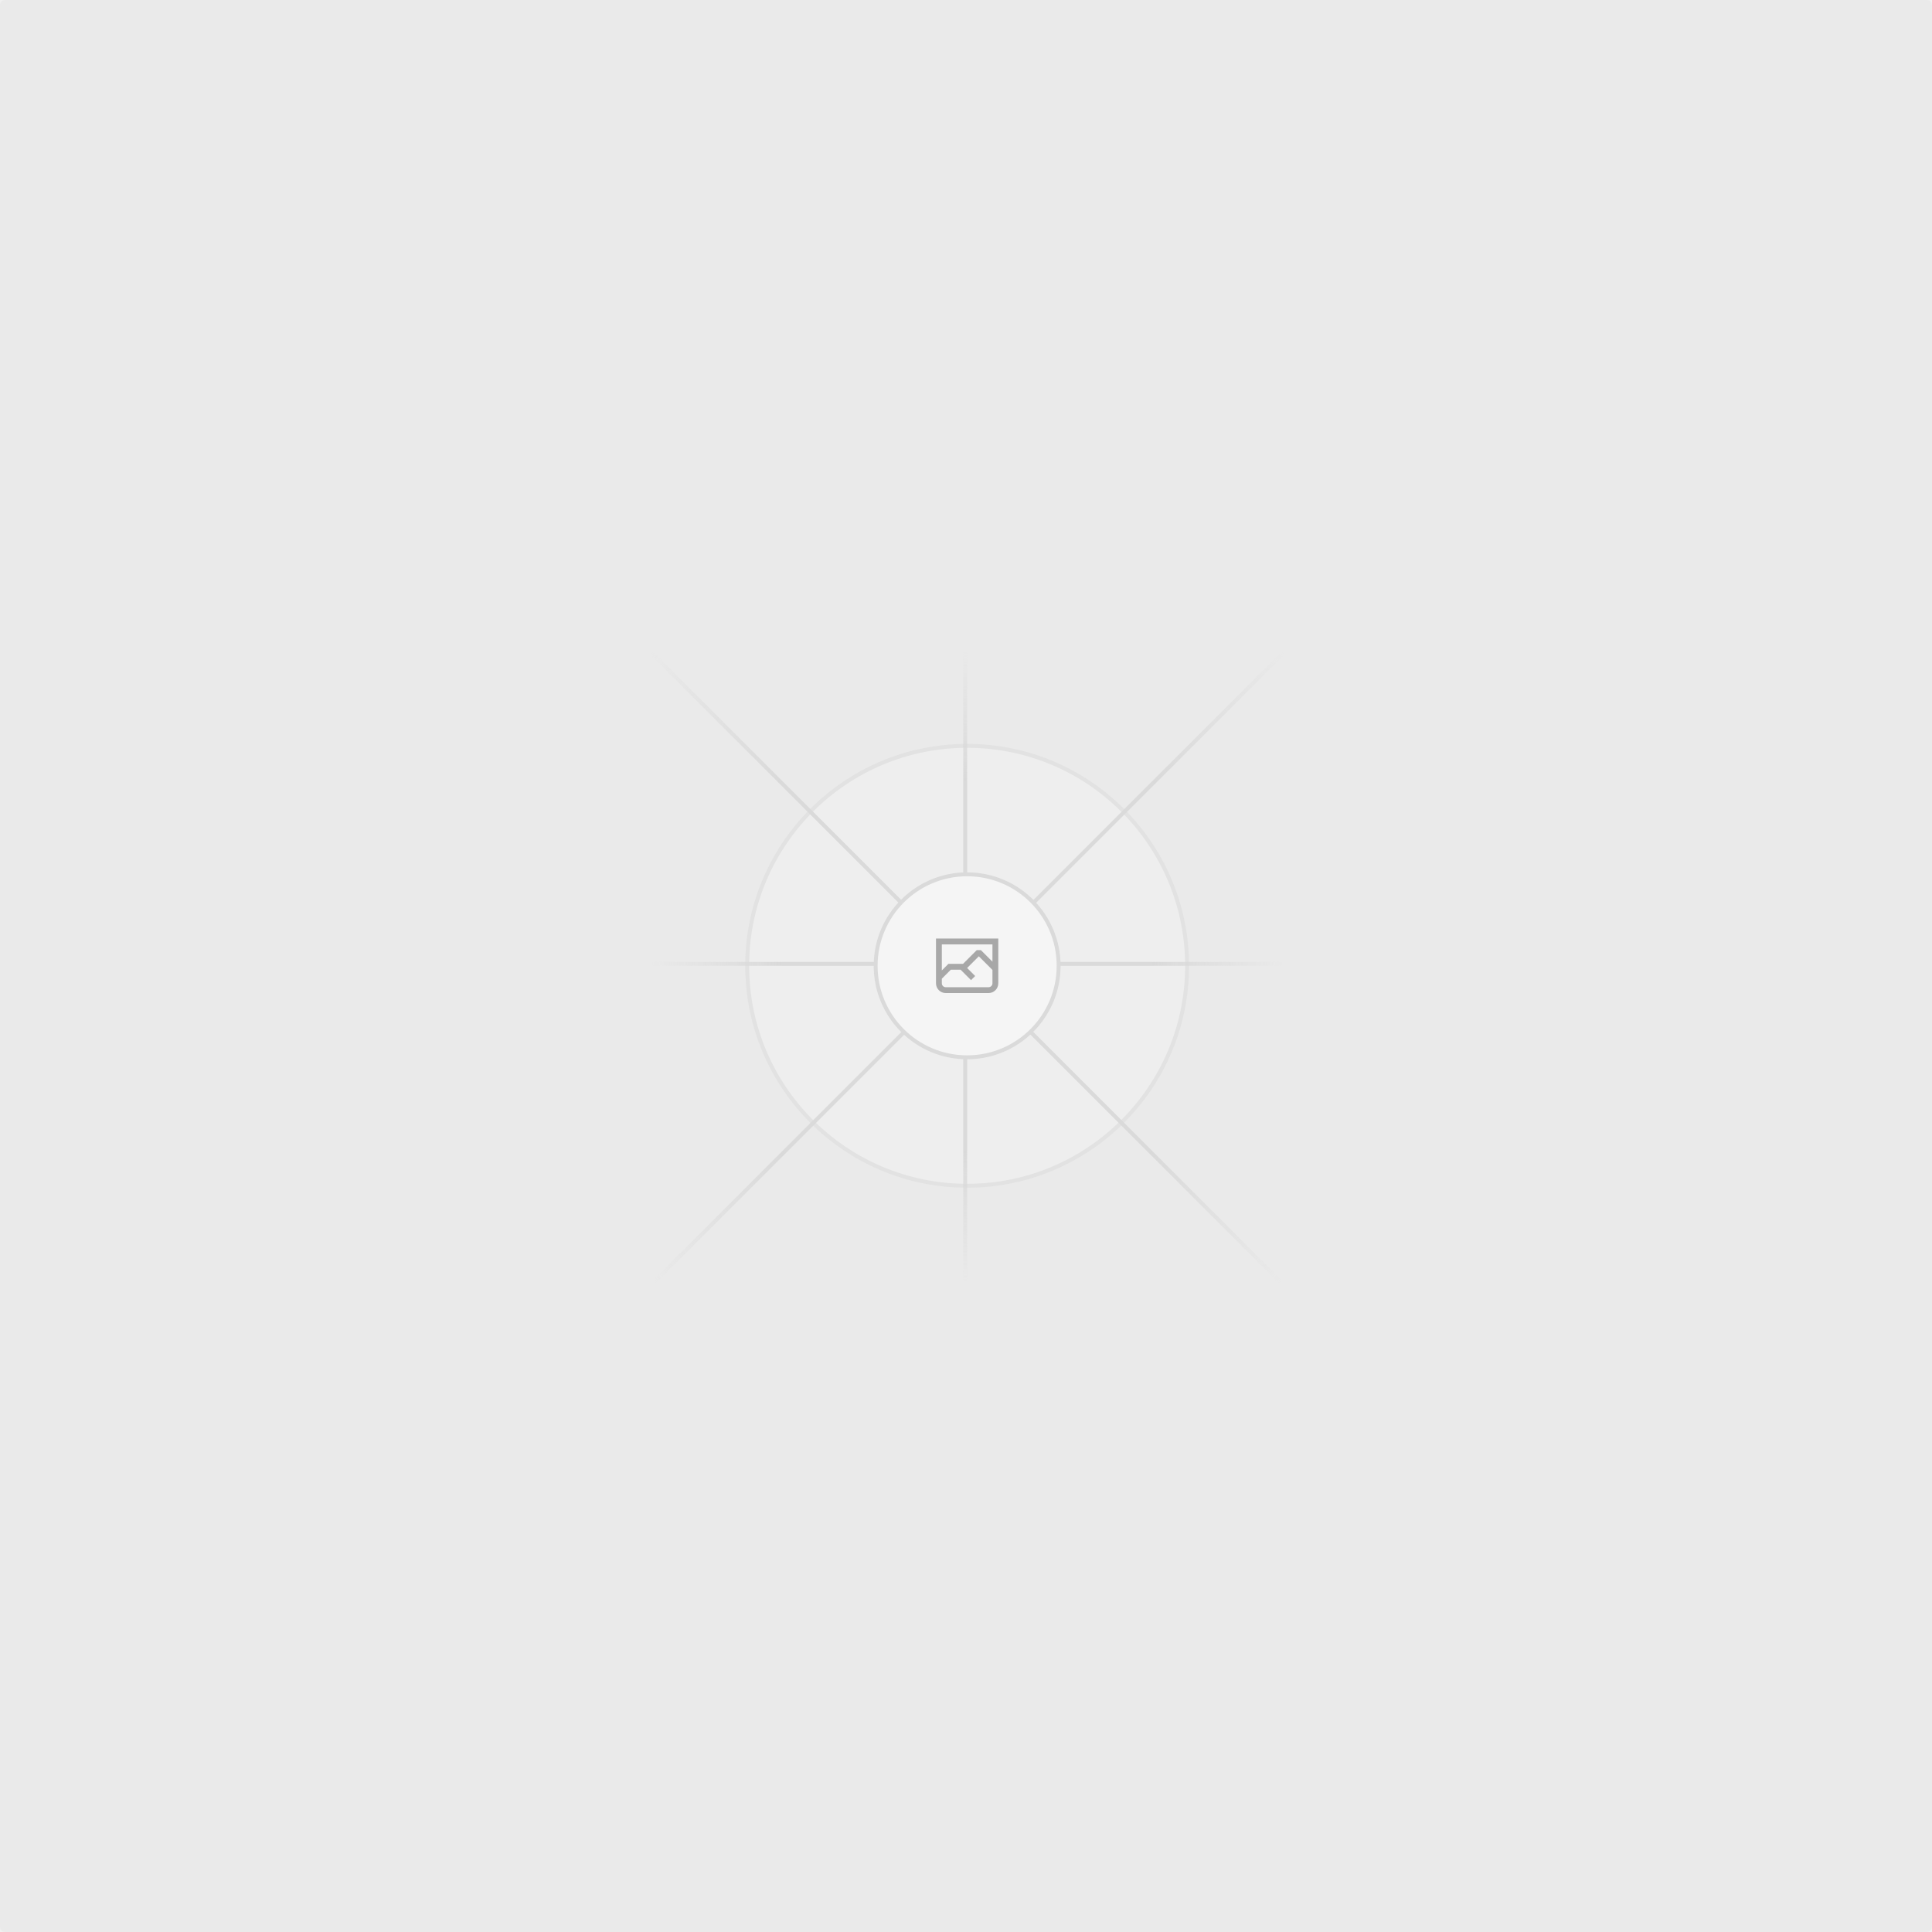
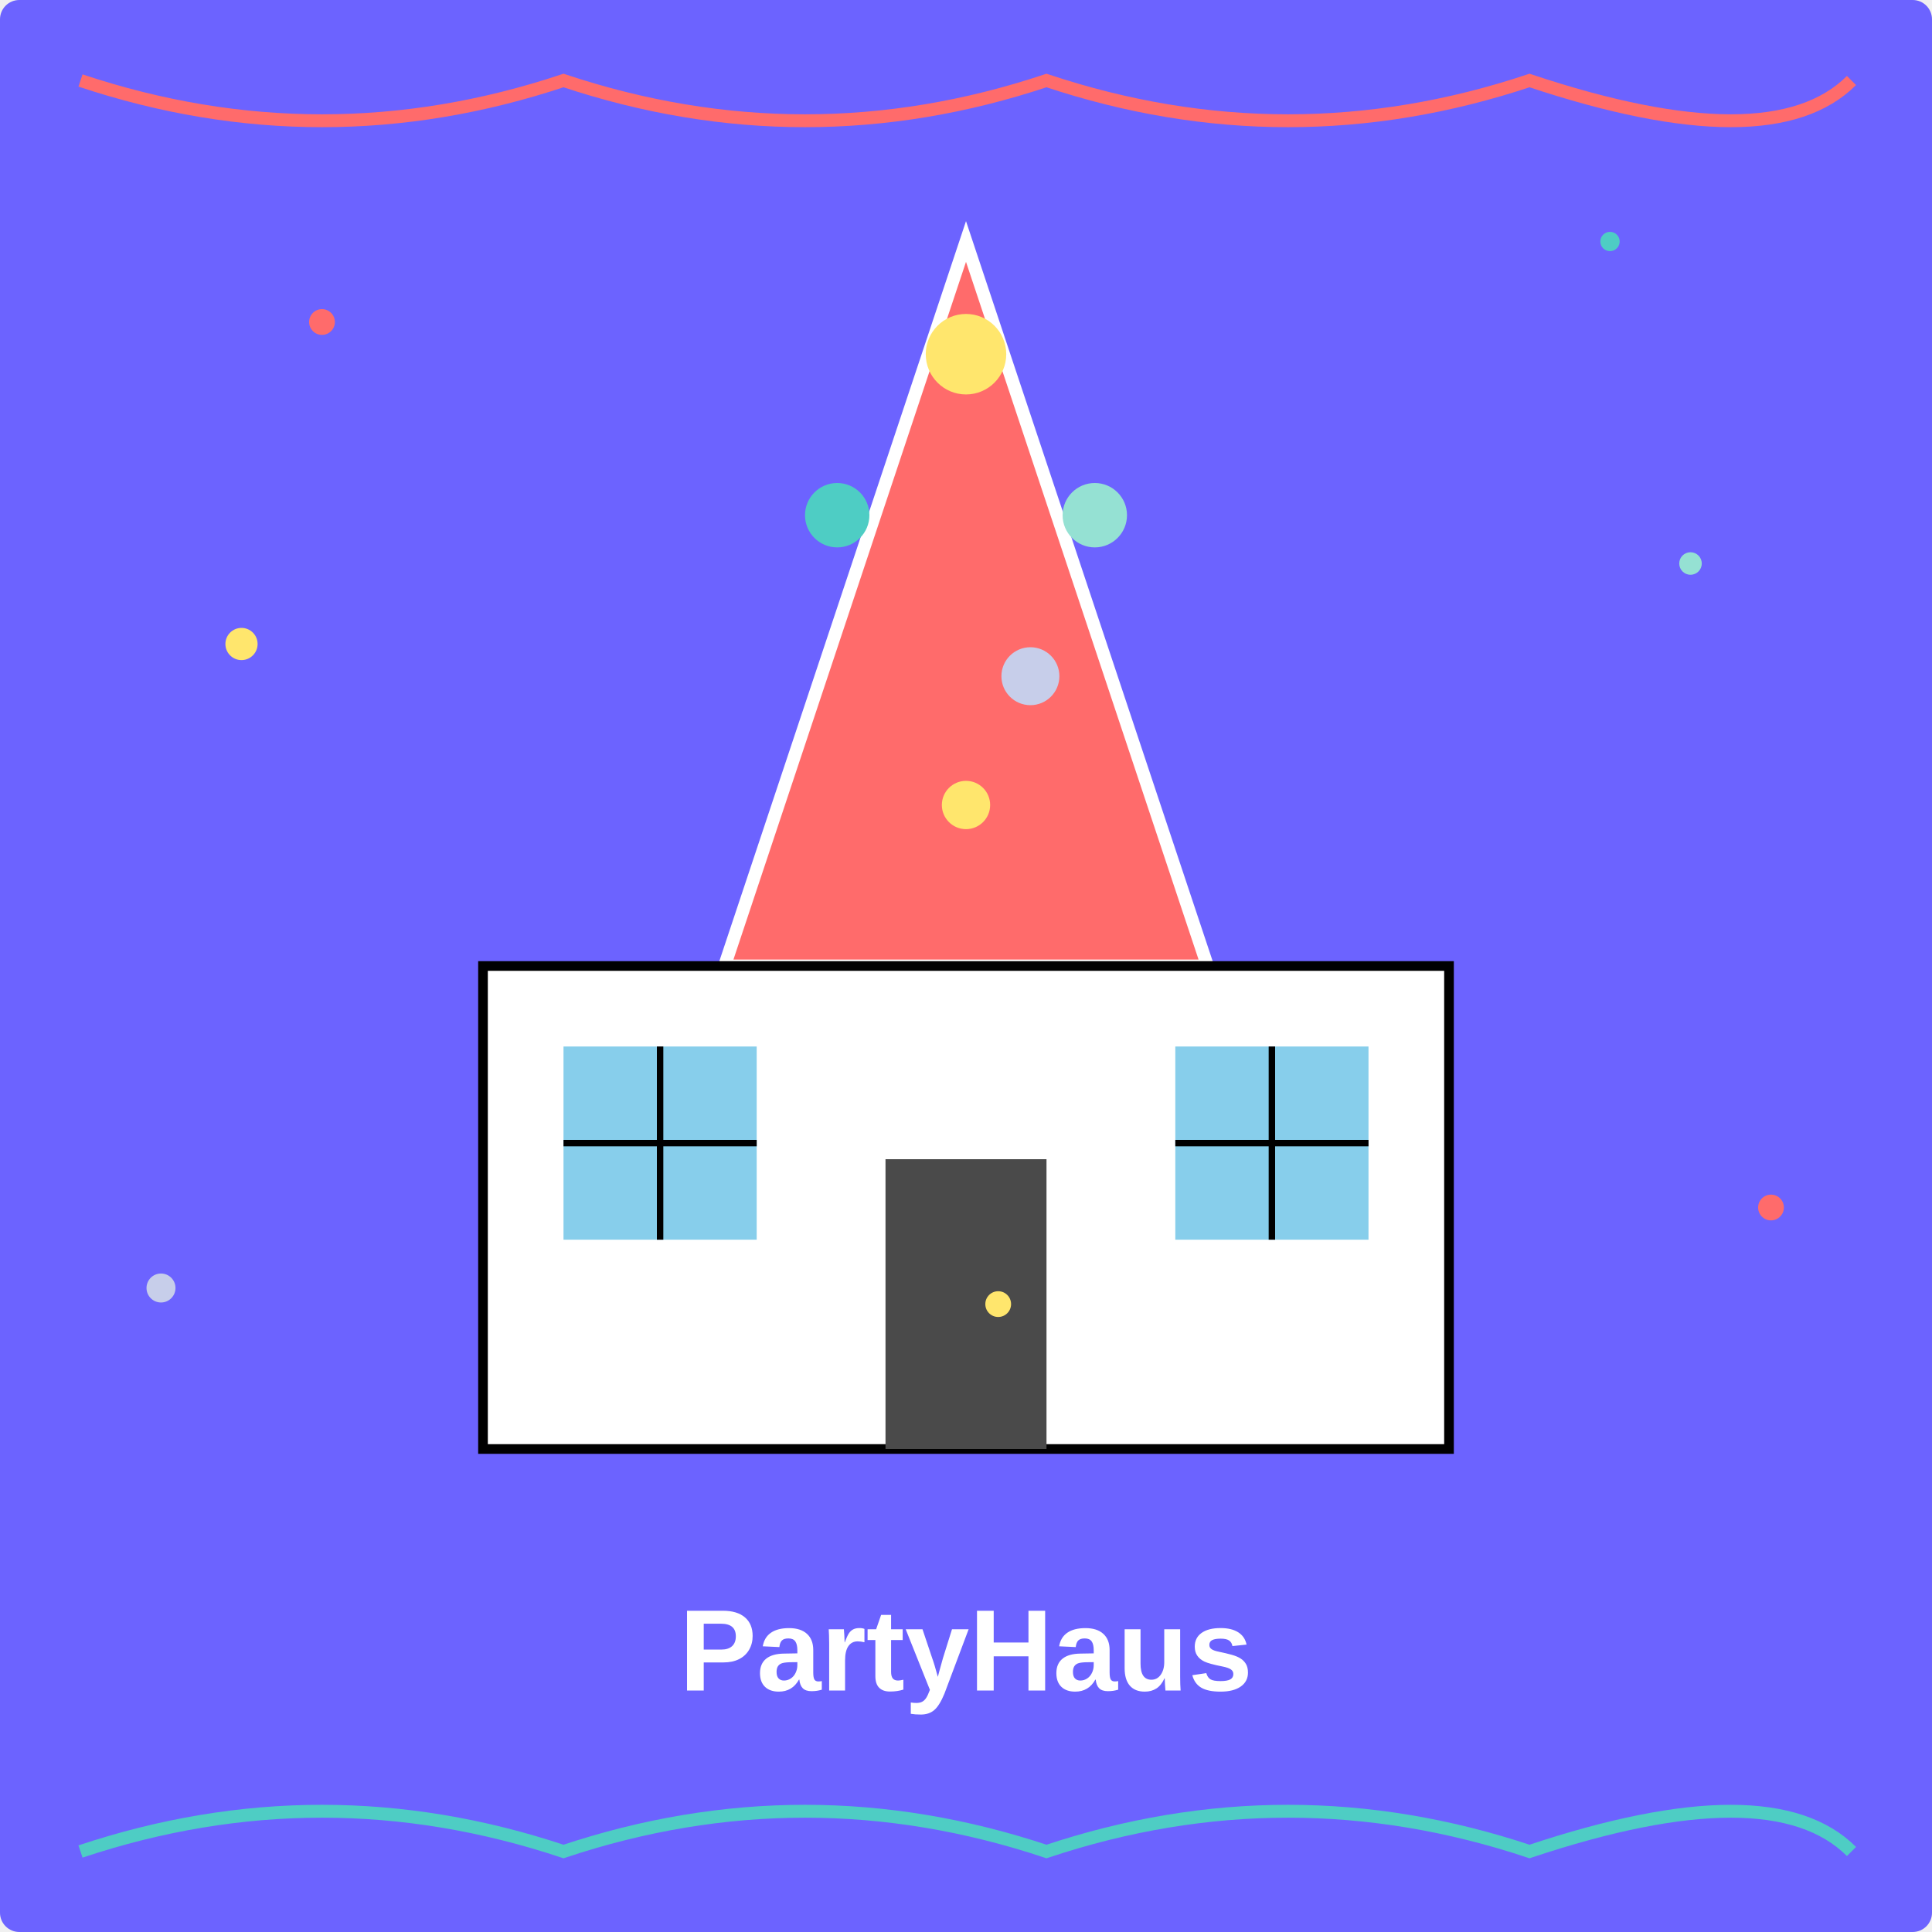
<svg xmlns="http://www.w3.org/2000/svg" width="1200" height="1200" fill="none">
-   <rect width="1200" height="1200" fill="#EAEAEA" rx="3" />
-   <g opacity=".5">
-     <g opacity=".5">
-       <path fill="#FAFAFA" d="M600.709 736.5c-75.454 0-136.621-61.167-136.621-136.62 0-75.454 61.167-136.621 136.621-136.621 75.453 0 136.62 61.167 136.62 136.621 0 75.453-61.167 136.62-136.62 136.62Z" />
-       <path stroke="#C9C9C9" stroke-width="2.418" d="M600.709 736.5c-75.454 0-136.621-61.167-136.621-136.62 0-75.454 61.167-136.621 136.621-136.621 75.453 0 136.62 61.167 136.62 136.621 0 75.453-61.167 136.62-136.62 136.62Z" />
-     </g>
-     <path stroke="url(#a)" stroke-width="2.418" d="M0-1.209h553.581" transform="scale(1 -1) rotate(45 1163.11 91.165)" />
-     <path stroke="url(#b)" stroke-width="2.418" d="M404.846 598.671h391.726" />
-     <path stroke="url(#c)" stroke-width="2.418" d="M599.5 795.742V404.017" />
-     <path stroke="url(#d)" stroke-width="2.418" d="m795.717 796.597-391.441-391.44" />
-     <path fill="#fff" d="M600.709 656.704c-31.384 0-56.825-25.441-56.825-56.824 0-31.384 25.441-56.825 56.825-56.825 31.383 0 56.824 25.441 56.824 56.825 0 31.383-25.441 56.824-56.824 56.824Z" />
-     <g clip-path="url(#e)">
-       <path fill="#666" fill-rule="evenodd" d="M616.426 586.58h-31.434v16.176l3.553-3.554.531-.531h9.068l.074-.074 8.463-8.463h2.565l7.18 7.181V586.58Zm-15.715 14.654 3.698 3.699 1.283 1.282-2.565 2.565-1.282-1.283-5.2-5.199h-6.066l-5.514 5.514-.073.073v2.876a2.418 2.418 0 0 0 2.418 2.418h26.598a2.418 2.418 0 0 0 2.418-2.418v-8.317l-8.463-8.463-7.181 7.181-.071.072Zm-19.347 5.442v4.085a6.045 6.045 0 0 0 6.046 6.045h26.598a6.044 6.044 0 0 0 6.045-6.045v-7.108l1.356-1.355-1.282-1.283-.074-.073v-17.989h-38.689v23.43l-.146.146.146.147Z" clip-rule="evenodd" />
-     </g>
-     <path stroke="#C9C9C9" stroke-width="2.418" d="M600.709 656.704c-31.384 0-56.825-25.441-56.825-56.824 0-31.384 25.441-56.825 56.825-56.825 31.383 0 56.824 25.441 56.824 56.825 0 31.383-25.441 56.824-56.824 56.824Z" />
-   </g>
-   <defs>
-     <linearGradient id="a" x1="554.061" x2="-.48" y1=".083" y2=".087" gradientUnits="userSpaceOnUse">
-       <stop stop-color="#C9C9C9" stop-opacity="0" />
-       <stop offset=".208" stop-color="#C9C9C9" />
-       <stop offset=".792" stop-color="#C9C9C9" />
-       <stop offset="1" stop-color="#C9C9C9" stop-opacity="0" />
-     </linearGradient>
-     <linearGradient id="b" x1="796.912" x2="404.507" y1="599.963" y2="599.965" gradientUnits="userSpaceOnUse">
-       <stop stop-color="#C9C9C9" stop-opacity="0" />
-       <stop offset=".208" stop-color="#C9C9C9" />
-       <stop offset=".792" stop-color="#C9C9C9" />
-       <stop offset="1" stop-color="#C9C9C9" stop-opacity="0" />
-     </linearGradient>
-     <linearGradient id="c" x1="600.792" x2="600.794" y1="403.677" y2="796.082" gradientUnits="userSpaceOnUse">
-       <stop stop-color="#C9C9C9" stop-opacity="0" />
-       <stop offset=".208" stop-color="#C9C9C9" />
-       <stop offset=".792" stop-color="#C9C9C9" />
-       <stop offset="1" stop-color="#C9C9C9" stop-opacity="0" />
-     </linearGradient>
-     <linearGradient id="d" x1="404.85" x2="796.972" y1="403.903" y2="796.02" gradientUnits="userSpaceOnUse">
-       <stop stop-color="#C9C9C9" stop-opacity="0" />
-       <stop offset=".208" stop-color="#C9C9C9" />
-       <stop offset=".792" stop-color="#C9C9C9" />
-       <stop offset="1" stop-color="#C9C9C9" stop-opacity="0" />
-     </linearGradient>
-     <clipPath id="e">
-       <path fill="#fff" d="M581.364 580.535h38.689v38.689h-38.689z" />
-     </clipPath>
-   </defs>
+   <rect width="1200" height="1200" fill="#6C63FF" rx="12" />
+   <path d="M600 150L750 600H450L600 150Z" fill="#FF6B6B" stroke="#FFF" stroke-width="8" />
+   <circle cx="600" cy="220" r="25" fill="#FFE66D" />
+   <circle cx="520" cy="320" r="20" fill="#4ECDC4" />
+   <circle cx="680" cy="320" r="20" fill="#95E1D3" />
+   <circle cx="560" cy="420" r="18" fill="#FF6B6B" />
+   <circle cx="640" cy="420" r="18" fill="#C7CEEA" />
+   <circle cx="600" cy="500" r="15" fill="#FFE66D" />
+   <rect x="300" y="600" width="600" height="300" fill="#FFF" stroke="#000" stroke-width="6" />
+   <rect x="550" y="720" width="100" height="180" fill="#4A4A4A" />
+   <circle cx="620" cy="810" r="8" fill="#FFE66D" />
+   <rect x="350" y="650" width="120" height="120" fill="#87CEEB" />
+   <rect x="730" y="650" width="120" height="120" fill="#87CEEB" />
+   <line x1="410" y1="650" x2="410" y2="770" stroke="#000" stroke-width="4" />
+   <line x1="350" y1="710" x2="470" y2="710" stroke="#000" stroke-width="4" />
+   <line x1="790" y1="650" x2="790" y2="770" stroke="#000" stroke-width="4" />
+   <line x1="730" y1="710" x2="850" y2="710" stroke="#000" stroke-width="4" />
+   <text x="600" y="1050" font-family="Arial, sans-serif" font-size="72" font-weight="bold" text-anchor="middle" fill="#FFF">PartyHaus</text>
+   <circle cx="200" cy="200" r="8" fill="#FF6B6B" />
+   <circle cx="1000" cy="150" r="6" fill="#4ECDC4" />
+   <circle cx="150" cy="400" r="10" fill="#FFE66D" />
+   <circle cx="1050" cy="350" r="7" fill="#95E1D3" />
+   <circle cx="100" cy="800" r="9" fill="#C7CEEA" />
+   <circle cx="1100" cy="750" r="8" fill="#FF6B6B" />
+   <path d="M50 50 Q 200 100 350 50 Q 500 100 650 50 Q 800 100 950 50 Q 1100 100 1150 50" stroke="#FF6B6B" stroke-width="8" fill="none" />
+   <path d="M50 1150 Q 200 1100 350 1150 Q 500 1100 650 1150 Q 800 1100 950 1150 Q 1100 1100 1150 1150" stroke="#4ECDC4" stroke-width="8" fill="none" />
</svg>
